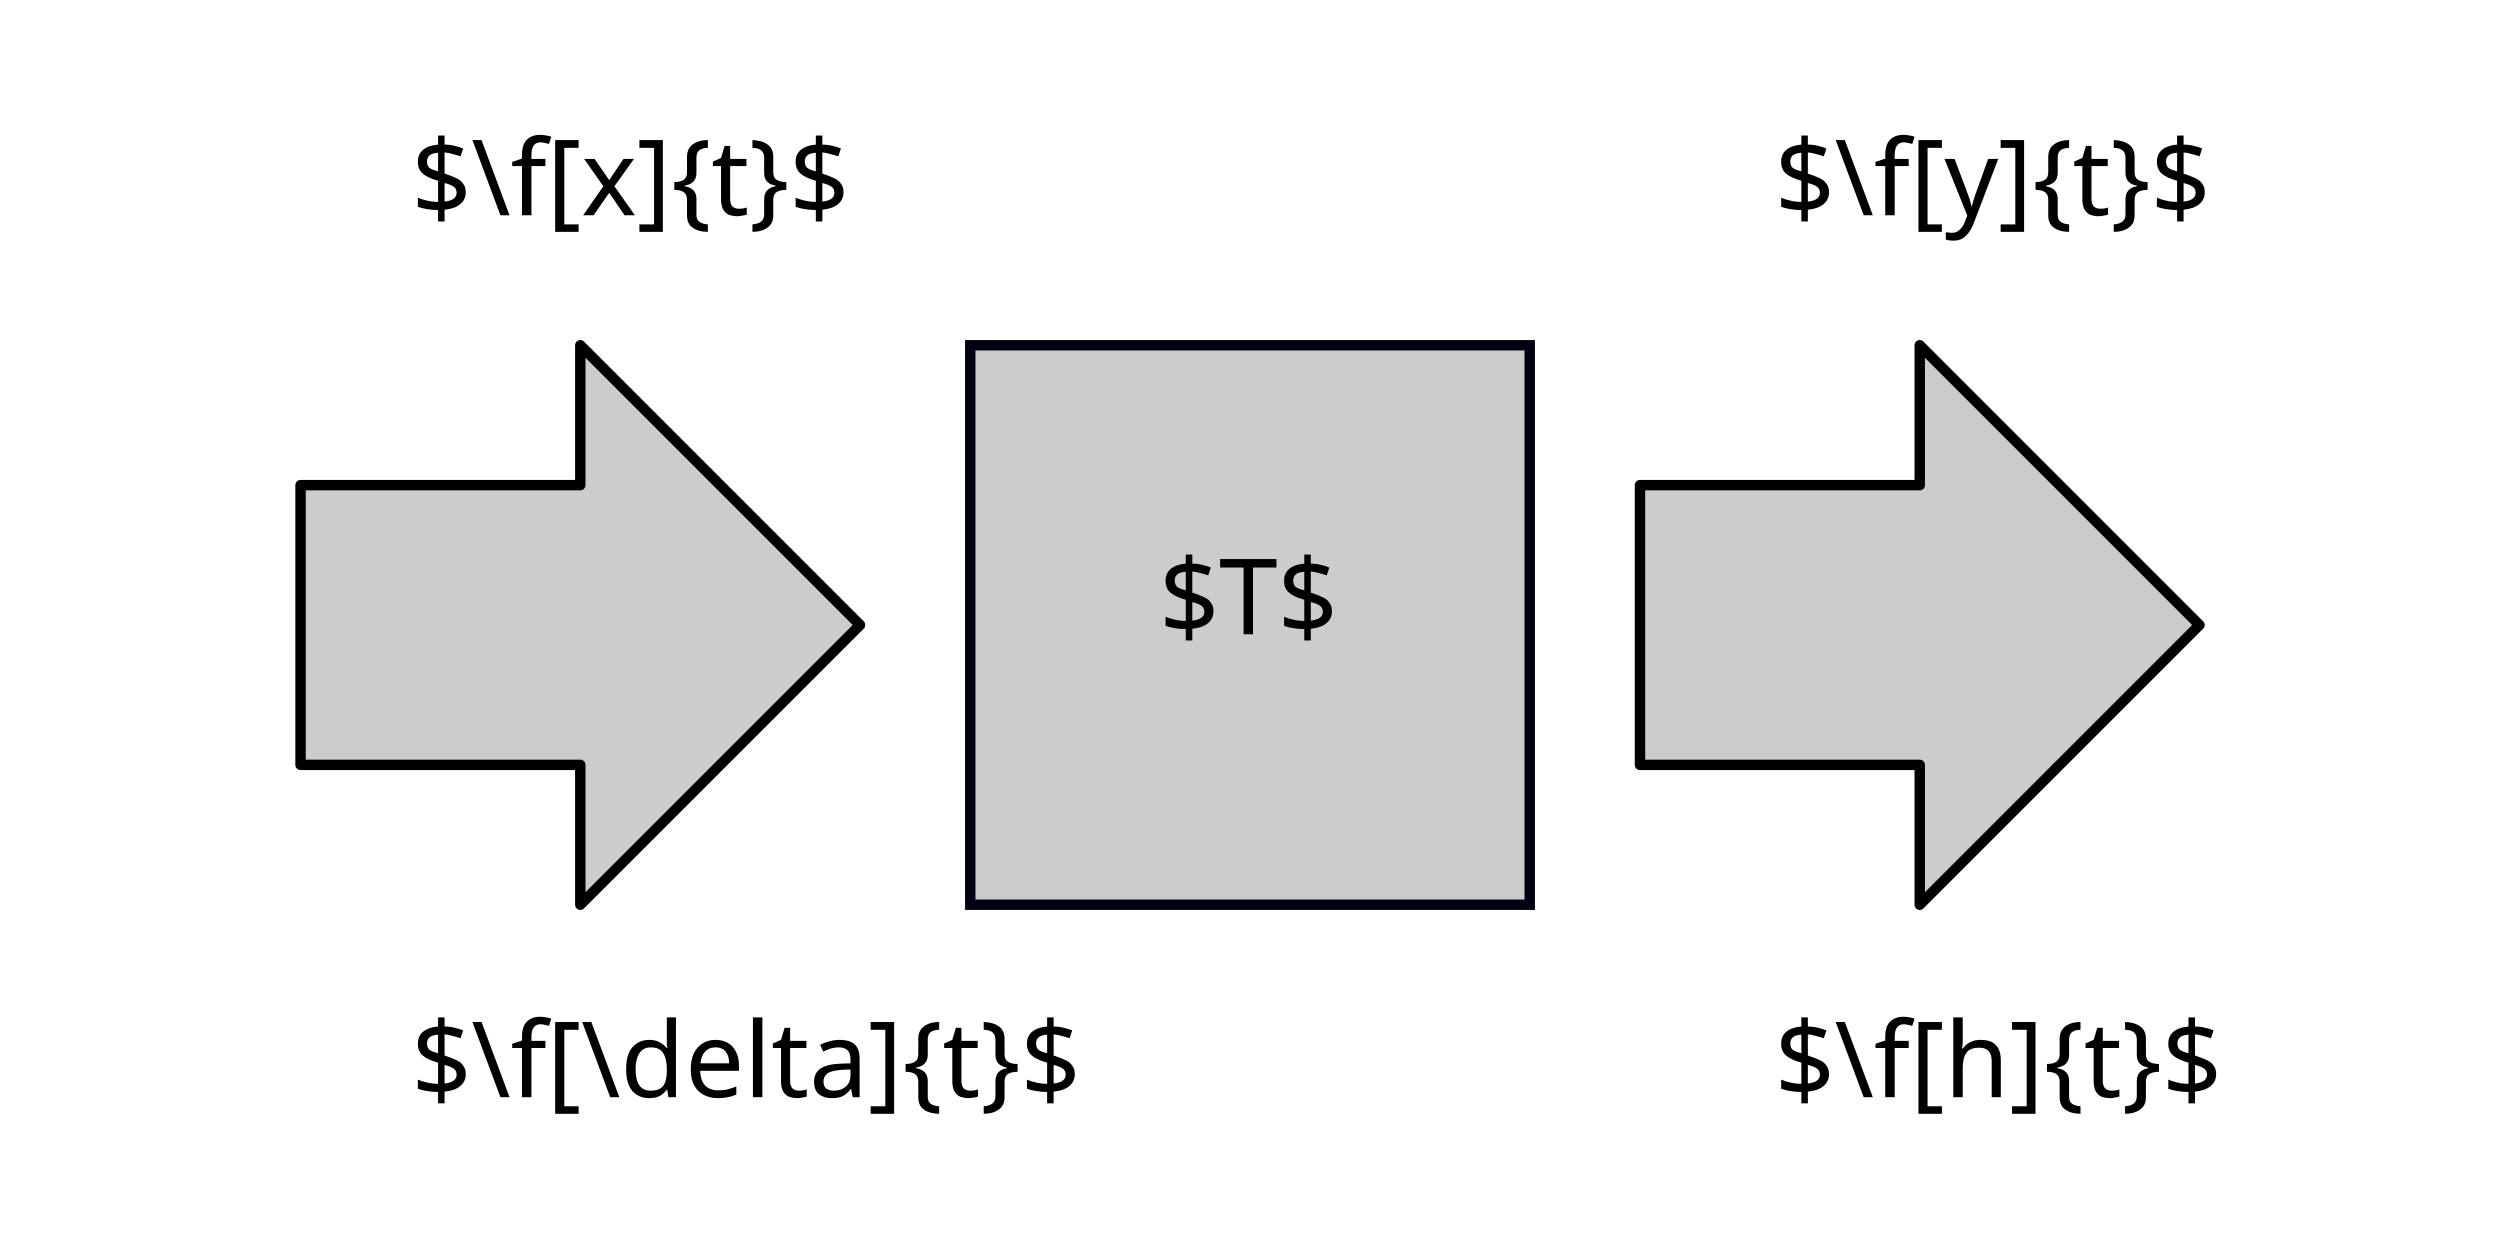
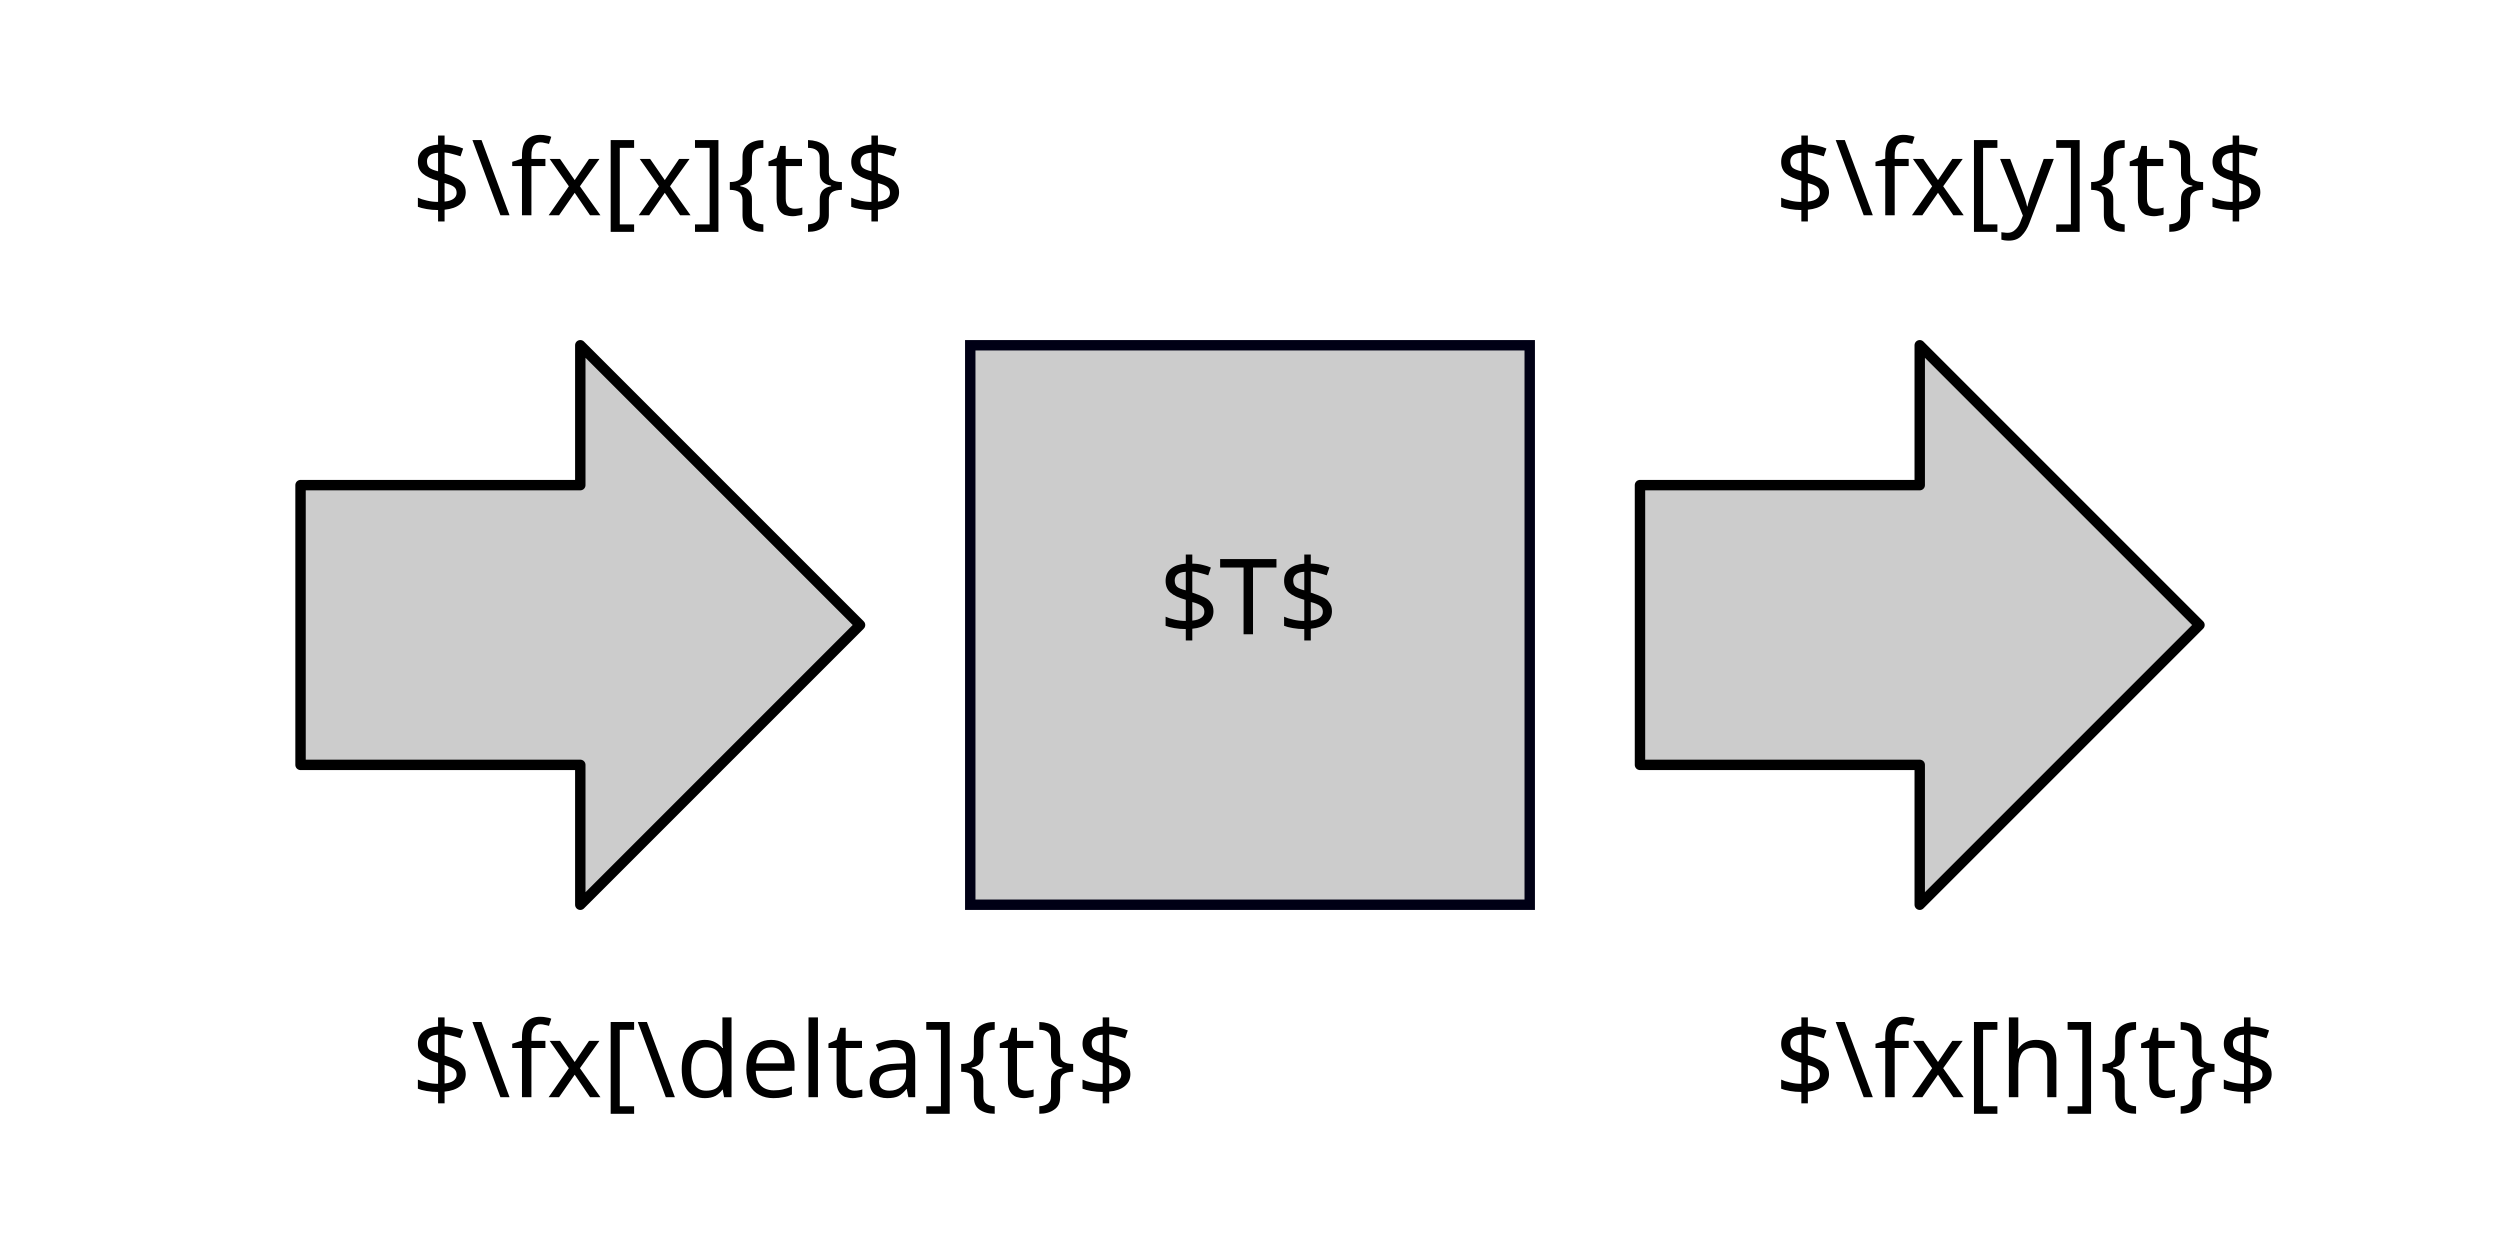
<svg xmlns="http://www.w3.org/2000/svg" width="120mm" height="60mm" viewBox="0 0 120 60" version="1.1" id="svg3446">
  <defs id="defs3443" />
  <g id="layer1">
    <flowRoot xml:space="preserve" id="flowRoot1027-6-5-1-5-15-1" style="font-style:normal;font-variant:normal;font-weight:normal;font-stretch:normal;font-size:26.667px;line-height:1.25;font-family:'Math Symbols';-inkscape-font-specification:'Math Symbols';letter-spacing:0px;word-spacing:0px;fill:#000000;fill-opacity:1;stroke:none" transform="matrix(0.2645833,0,0,0.2645833,-15.59488,-58.27318)">
      <flowRegion id="flowRegion1023-6-9-7-1-2-0">
        <rect id="rect1021-2-9-4-3-2-6" width="79.847" height="62.552" x="150.69" y="314.739" />
      </flowRegion>
      <flowPara id="flowPara1025-1-57-2-9-2-8" style="font-style:normal;font-variant:normal;font-weight:normal;font-stretch:normal;font-size:32px;font-family:'CMU Serif';-inkscape-font-specification:'CMU Serif'">in</flowPara>
    </flowRoot>
    <flowRoot xml:space="preserve" id="flowRoot1027-6-5-1-5-15-1-1" style="font-style:normal;font-variant:normal;font-weight:normal;font-stretch:normal;font-size:26.667px;line-height:1.25;font-family:'Math Symbols';-inkscape-font-specification:'Math Symbols';letter-spacing:0px;word-spacing:0px;fill:#000000;fill-opacity:1;stroke:none" transform="matrix(0.2645833,0,0,0.2645833,46.28871,-58.54808)">
      <flowRegion id="flowRegion1023-6-9-7-1-2-0-2">
        <rect id="rect1021-2-9-4-3-2-6-1" width="79.847" height="62.552" x="150.69" y="314.739" />
      </flowRegion>
      <flowPara id="flowPara1025-1-57-2-9-2-8-3" style="font-style:normal;font-variant:normal;font-weight:normal;font-stretch:normal;font-size:32px;font-family:'CMU Serif';-inkscape-font-specification:'CMU Serif'">out</flowPara>
    </flowRoot>
    <flowRoot xml:space="preserve" id="flowRoot1027-6-5-1-5-15-1-1-8" style="font-style:normal;font-variant:normal;font-weight:normal;font-stretch:normal;font-size:26.667px;line-height:1.25;font-family:'Math Symbols';-inkscape-font-specification:'Math Symbols';letter-spacing:0px;word-spacing:0px;fill:#000000;fill-opacity:1;stroke:none;stroke-width:1.648" transform="matrix(0.1605289,0,0,0.1605289,25.41574,-14.03707)">
      <flowRegion id="flowRegion1023-6-9-7-1-2-0-2-3" style="stroke-width:1.648">
        <rect id="rect1021-2-9-4-3-2-6-1-7" width="150.204" height="85.886" x="150.69" y="314.739" style="stroke-width:1.648" />
      </flowRegion>
      <flowPara id="flowPara1025-1-57-2-9-2-8-3-8" style="font-style:normal;font-variant:normal;font-weight:normal;font-stretch:normal;font-size:32px;font-family:'CMU Serif';-inkscape-font-specification:'CMU Serif';stroke-width:1.648">(LTI sys)</flowPara>
    </flowRoot>
    <rect style="fill:#000000;fill-opacity:0.2;stroke:#000015;stroke-width:0.5;stroke-linecap:round;stroke-miterlimit:4;stroke-dasharray:none" id="rect1407" width="26.855" height="26.855" x="46.572" y="16.572" />
    <path style="font-variation-settings:normal;vector-effect:none;fill:#000000;fill-opacity:0.2;stroke:#000000;stroke-width:0.5;stroke-linecap:round;stroke-linejoin:round;stroke-miterlimit:4;stroke-dasharray:none;stroke-dashoffset:0;stroke-opacity:1;-inkscape-stroke:none;stop-color:#000000" d="m 14.426,36.714 v -13.428 h 13.428 v -6.714 l 13.428,13.428 -13.428,13.428 v -6.714 z" id="path1602" />
    <path style="font-variation-settings:normal;vector-effect:none;fill:#000000;fill-opacity:0.2;stroke:#000000;stroke-width:0.5;stroke-linecap:round;stroke-linejoin:round;stroke-miterlimit:4;stroke-dasharray:none;stroke-dashoffset:0;stroke-opacity:1;-inkscape-stroke:none;stop-color:#000000" d="m 78.719,36.714 v -13.428 h 13.428 v -6.714 l 13.428,13.428 -13.428,13.428 v -6.714 z" id="path2002" />
    <text xml:space="preserve" style="font-style:normal;font-weight:normal;font-size:5.042px;line-height:1.25;font-family:sans-serif;fill:#000000;fill-opacity:1;stroke:none;stroke-width:0.265" x="19.746" y="10.33" id="text1404">
-       <tspan id="tspan1402" style="stroke-width:0.265" x="19.746" y="10.33">$\f[x]{t}$</tspan>
+       <tspan id="tspan1402" style="stroke-width:0.265" x="19.746" y="10.33">$\fx[x]{t}$</tspan>
    </text>
    <text xml:space="preserve" style="font-style:normal;font-weight:normal;font-size:5.042px;line-height:1.25;font-family:sans-serif;fill:#000000;fill-opacity:1;stroke:none;stroke-width:0.265" x="85.185" y="10.33" id="text2090">
-       <tspan id="tspan2088" style="stroke-width:0.265" x="85.185" y="10.33">$\f[y]{t}$</tspan>
+       <tspan id="tspan2088" style="stroke-width:0.265" x="85.185" y="10.33">$\fx[y]{t}$</tspan>
    </text>
    <text xml:space="preserve" style="font-style:normal;font-weight:normal;font-size:5.042px;line-height:1.25;font-family:sans-serif;fill:#000000;fill-opacity:1;stroke:none;stroke-width:0.265" x="19.746" y="52.663" id="text2276">
-       <tspan id="tspan2274" style="stroke-width:0.265" x="19.746" y="52.663" dy="0 0 0 0 0 0 0 0 0 0 0.197">$\f[\delta]{t}$</tspan>
+       <tspan id="tspan2274" style="stroke-width:0.265" x="19.746" y="52.663" dy="0 0 0 0 0 0 0 0 0 0 0 0.197">$\fx[\delta]{t}$</tspan>
    </text>
    <text xml:space="preserve" style="font-style:normal;font-weight:normal;font-size:5.042px;line-height:1.25;font-family:sans-serif;fill:#000000;fill-opacity:1;stroke:none;stroke-width:0.265" x="85.185" y="52.663" id="text3056">
-       <tspan id="tspan3054" style="stroke-width:0.265" x="85.185" y="52.663">$\f[h]{t}$</tspan>
+       <tspan id="tspan3054" style="stroke-width:0.265" x="85.185" y="52.663">$\fx[h]{t}$</tspan>
    </text>
    <text xml:space="preserve" style="font-style:normal;font-weight:normal;font-size:5.042px;line-height:1.25;font-family:sans-serif;fill:#000000;fill-opacity:1;stroke:none;stroke-width:0.265" x="55.638" y="30.445" id="text4100">
      <tspan id="tspan4098" style="stroke-width:0.265" x="55.638" y="30.445">$T$</tspan>
    </text>
  </g>
</svg>
